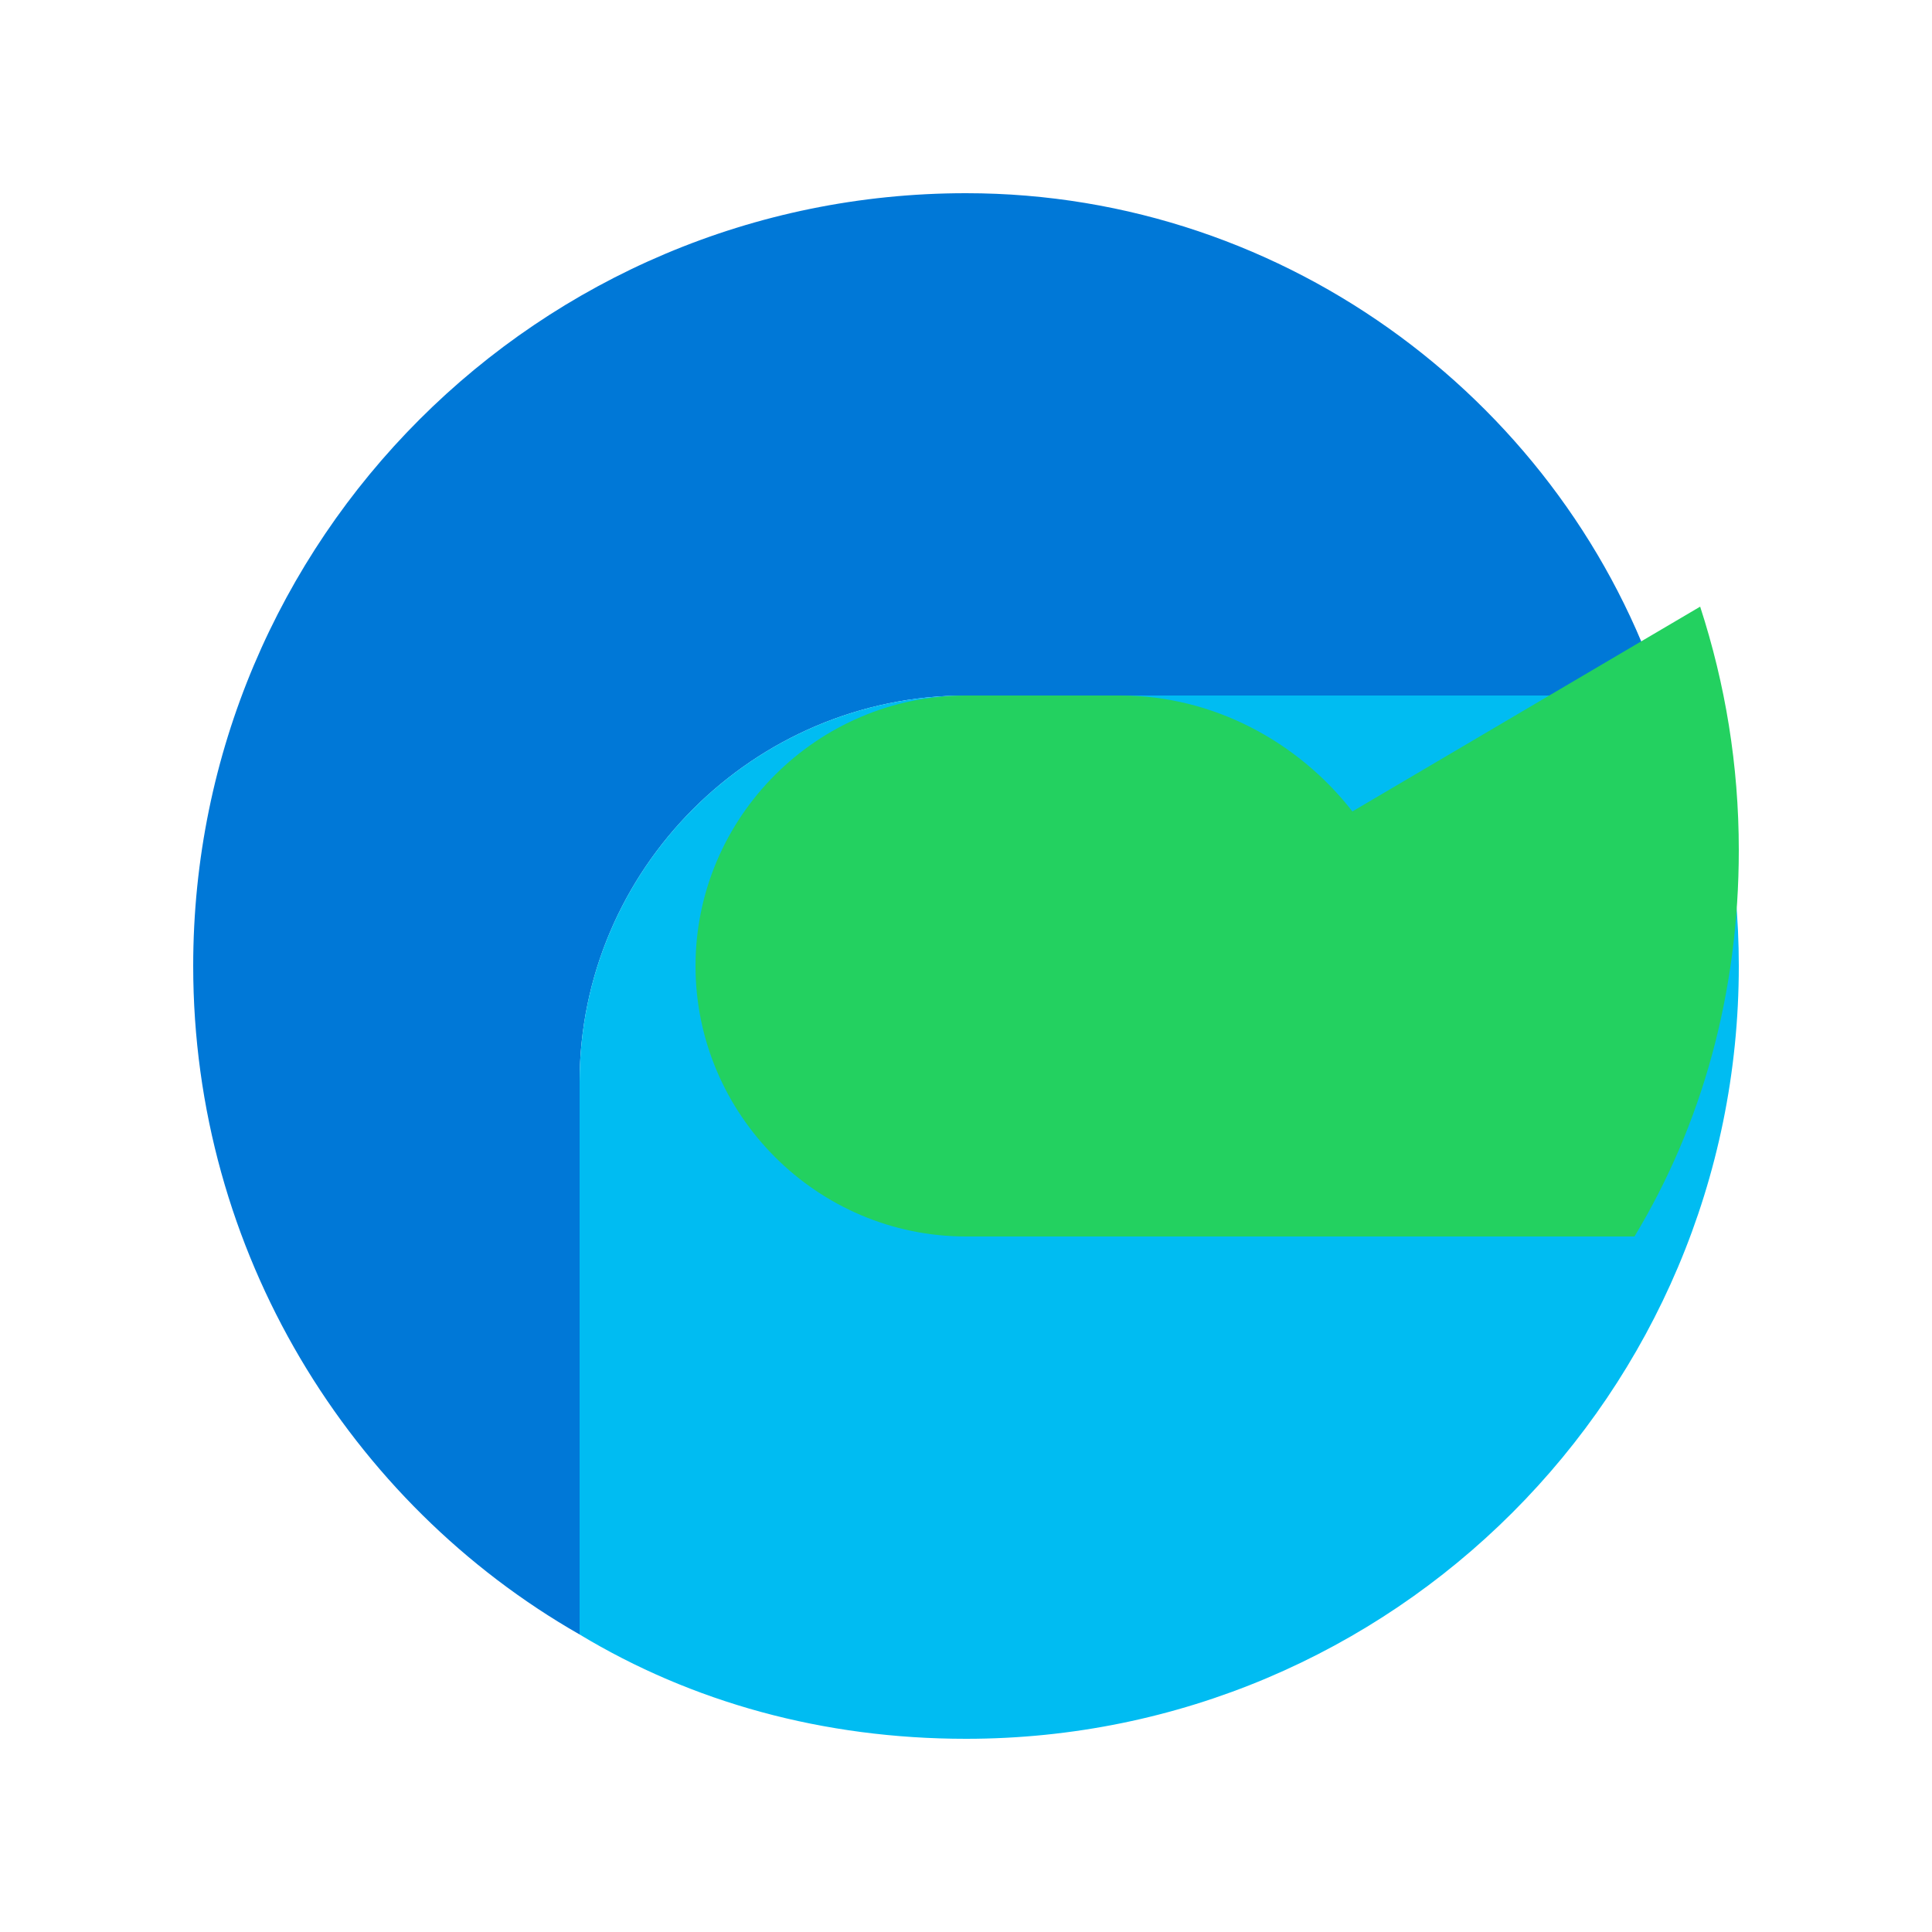
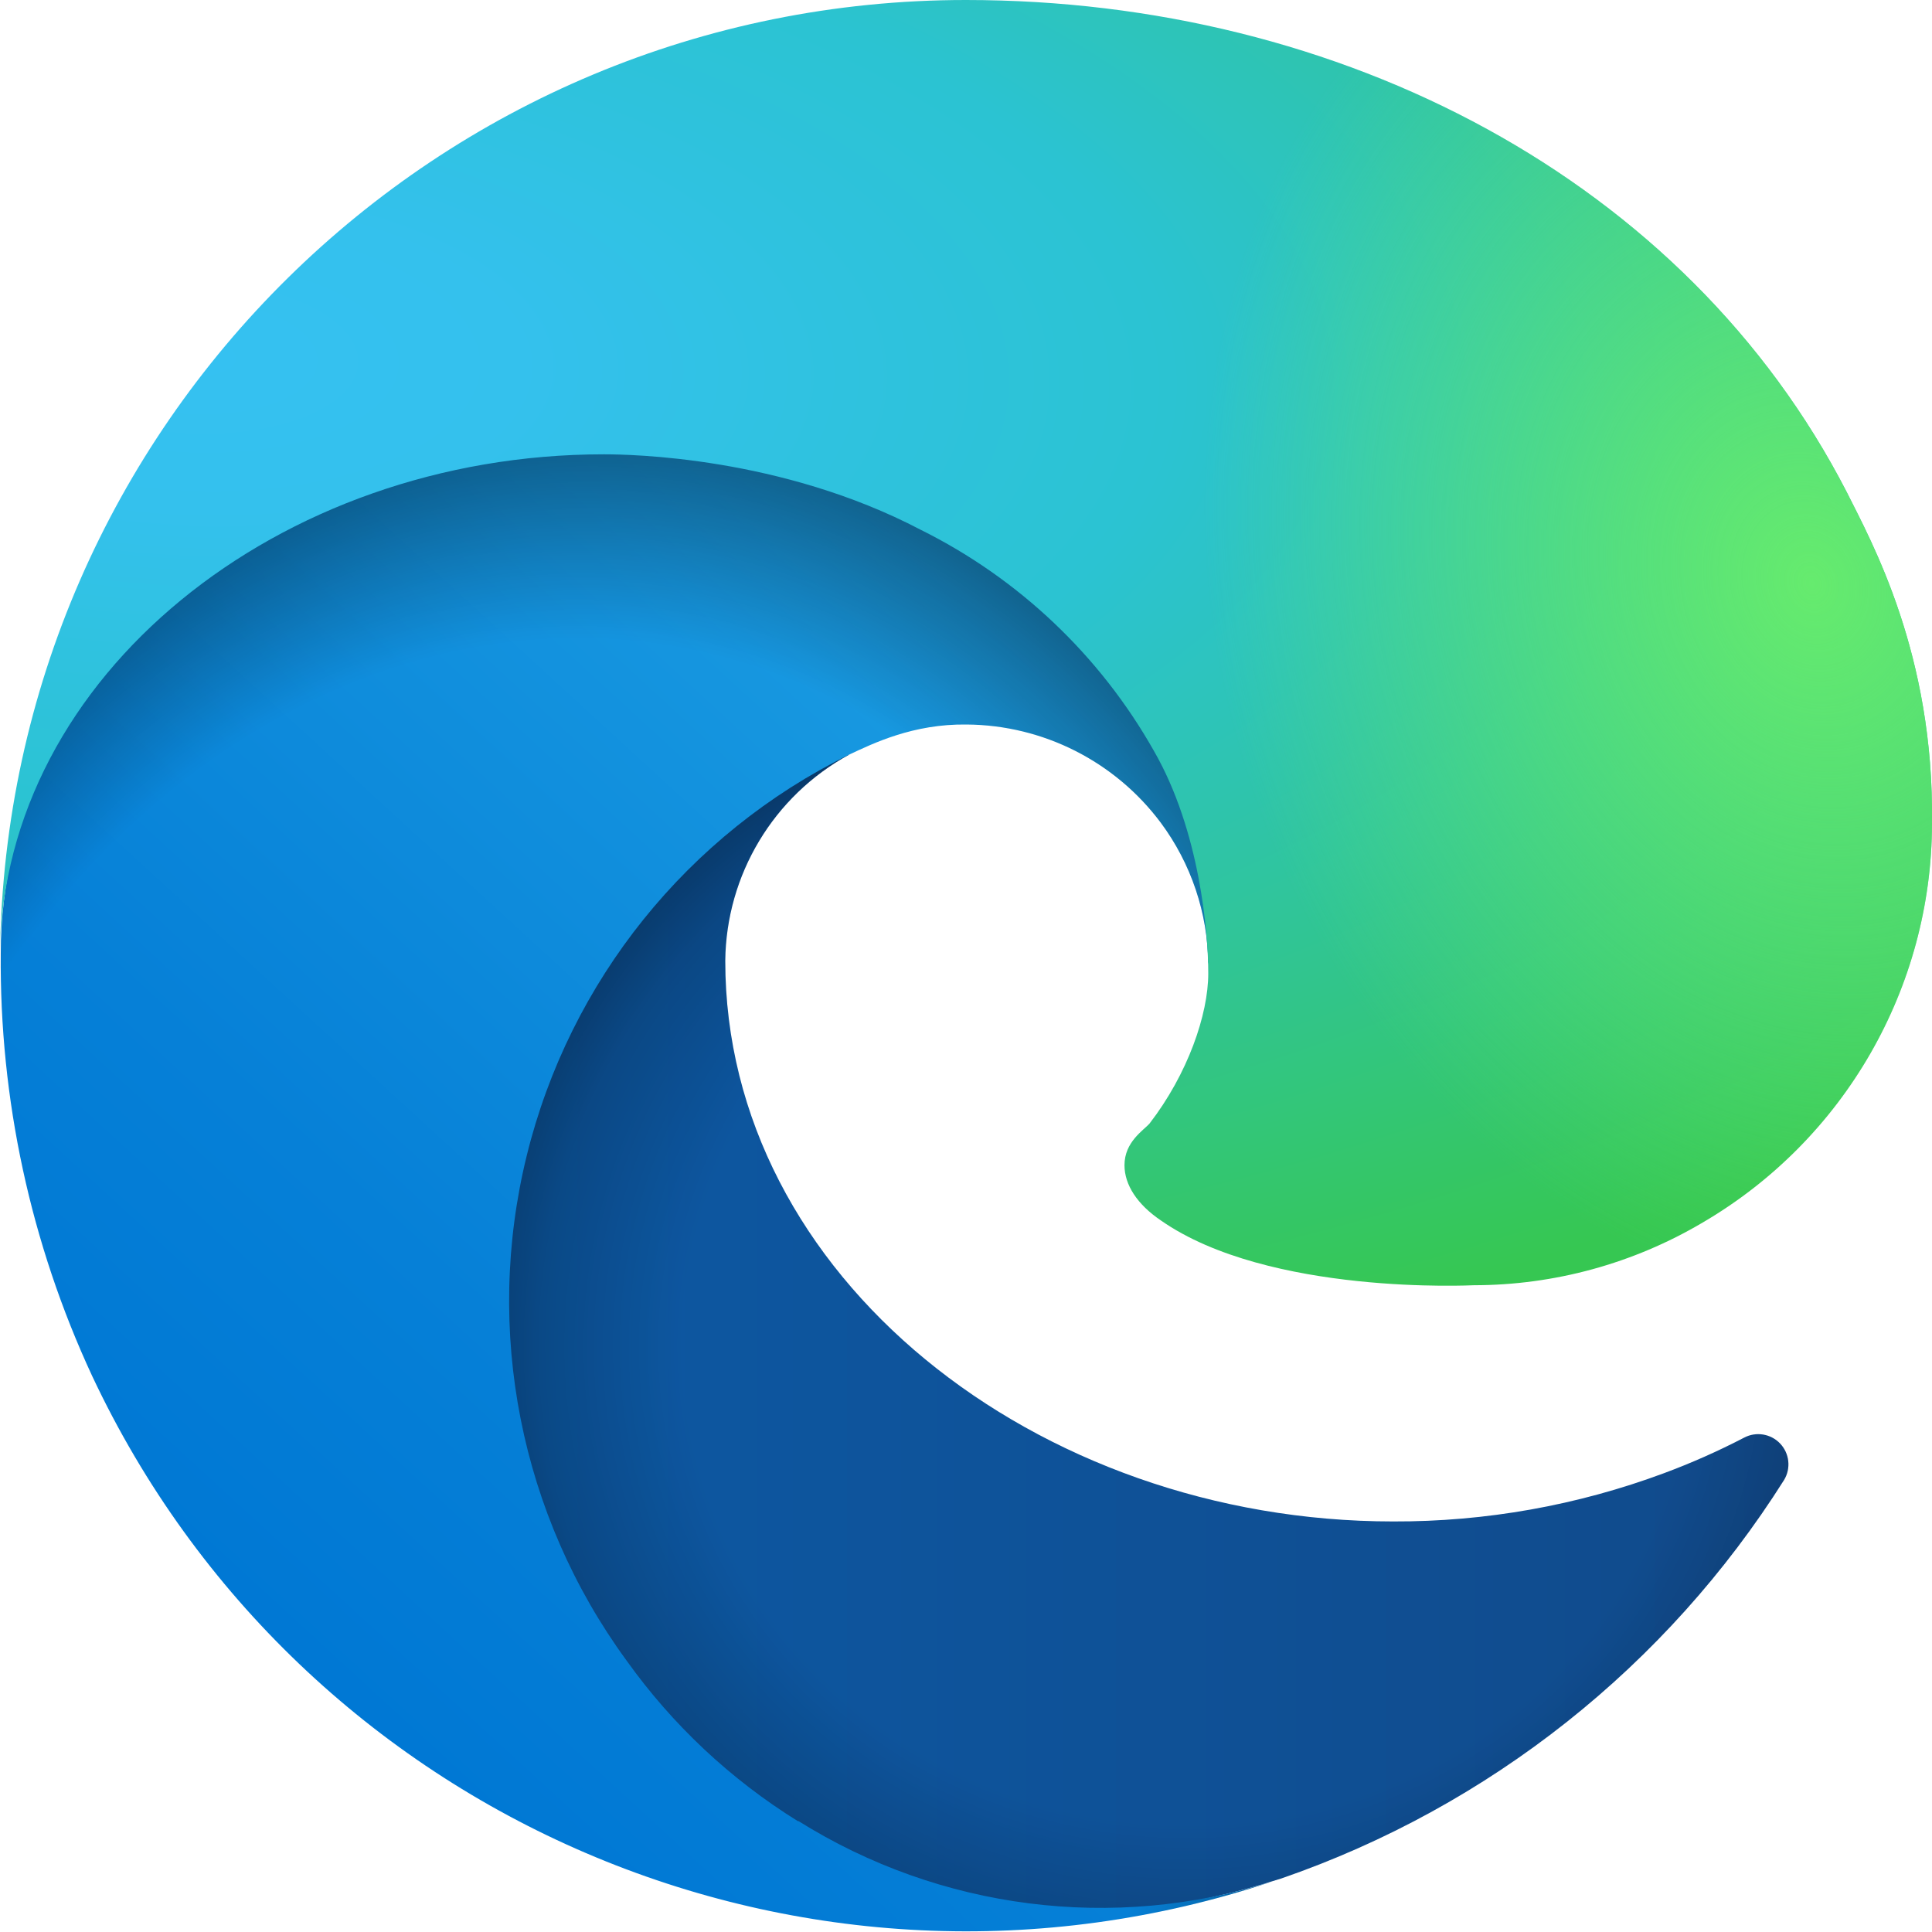
- <svg xmlns="http://www.w3.org/2000/svg" viewBox="0 0 100 100" width="100" height="100">
-   <path fill="#0078D7" d="M50 10C27.9 10 10 27.9 10 50c0 14.8 8.1 27.8 20 34.6V56c0-11 9-20 20-20h36C81.1 21.1 66.8 10 50 10z" />
-   <path fill="#00BCF2" d="M30 84.6C35.8 88.1 42.6 90 50 90c22.1 0 40-17.9 40-40 0-4.9-.9-9.6-2.5-14H50c-11 0-20 9-20 20v28.6z" />
-   <path fill="#23D160" d="M50 36c-7.7 0-14 6.3-14 14s6.3 14 14 14h34.6C88.1 58.2 90 51.4 90 44c0-4.4-.7-8.6-2-12.6L70 42c-2.8-3.6-7.2-6-12-6H50z" />
+ <svg xmlns="http://www.w3.org/2000/svg" viewBox="0 0 256 256">
+   <defs>
+     <radialGradient id="b" cx="161.8" cy="68.9" r="95.4" gradientTransform="matrix(1 0 0 -.95 0 248.8)" gradientUnits="userSpaceOnUse">
+       <stop offset=".7" stop-opacity="0" />
+       <stop offset=".9" stop-opacity=".5" />
+       <stop offset="1" />
+     </radialGradient>
+     <radialGradient id="d" cx="-340.3" cy="63" r="143.2" gradientTransform="matrix(.15 -.99 -.8 -.12 176.6 -125.4)" gradientUnits="userSpaceOnUse">
+       <stop offset=".8" stop-opacity="0" />
+       <stop offset=".9" stop-opacity=".5" />
+       <stop offset="1" />
+     </radialGradient>
+     <radialGradient id="e" cx="113.4" cy="570.2" r="202.4" gradientTransform="matrix(-.04 1 2.13 .08 -1179.5 -106.7)" gradientUnits="userSpaceOnUse">
+       <stop offset="0" stop-color="#35c1f1" />
+       <stop offset=".1" stop-color="#34c1ed" />
+       <stop offset=".2" stop-color="#2fc2df" />
+       <stop offset=".3" stop-color="#2bc3d2" />
+       <stop offset=".7" stop-color="#36c752" />
+     </radialGradient>
+     <radialGradient id="f" cx="376.5" cy="568" r="97.3" gradientTransform="matrix(.28 .96 .78 -.23 -303.8 -148.5)" gradientUnits="userSpaceOnUse">
+       <stop offset="0" stop-color="#66eb6e" />
+       <stop offset="1" stop-color="#66eb6e" stop-opacity="0" />
+     </radialGradient>
+     <linearGradient id="a" x1="63.3" y1="84" x2="241.7" y2="84" gradientTransform="matrix(1 0 0 -1 0 266)" gradientUnits="userSpaceOnUse">
+       <stop offset="0" stop-color="#0c59a4" />
+       <stop offset="1" stop-color="#114a8b" />
+     </linearGradient>
+     <linearGradient id="c" x1="157.3" y1="161.4" x2="46" y2="40.1" gradientTransform="matrix(1 0 0 -1 0 266)" gradientUnits="userSpaceOnUse">
+       <stop offset="0" stop-color="#1b9de2" />
+       <stop offset=".2" stop-color="#1595df" />
+       <stop offset=".7" stop-color="#0680d7" />
+       <stop offset="1" stop-color="#0078d4" />
+     </linearGradient>
+   </defs>
+   <path d="M235.7 195.5a93.7 93.7 0 0 1-10.6 4.7 101.9 101.9 0 0 1-35.9 6.4c-47.3 0-88.5-32.5-88.5-74.3a31.5 31.5 0 0 1 16.4-27.3c-42.8 1.8-53.8 46.4-53.8 72.5 0 74 68.1 81.4 82.8 81.4 7.9 0 19.8-2.3 27-4.6l1.3-.4a128.3 128.3 0 0 0 66.6-52.8 4 4 0 0 0-5.3-5.6Z" transform="translate(-4.6 -5)" style="fill:url(#a)" />
+   <path d="M235.7 195.5a93.7 93.7 0 0 1-10.6 4.7 101.9 101.9 0 0 1-35.9 6.4c-47.3 0-88.5-32.5-88.5-74.3a31.5 31.5 0 0 1 16.4-27.3c-42.8 1.8-53.8 46.4-53.8 72.5 0 74 68.1 81.4 82.8 81.4 7.9 0 19.8-2.3 27-4.6l1.3-.4a128.3 128.3 0 0 0 66.6-52.8 4 4 0 0 0-5.3-5.6Z" transform="translate(-4.6 -5)" style="isolation:isolate;opacity:.35;fill:url(#b)" />
+   <path d="M110.3 246.3A79.2 79.2 0 0 1 87.6 225a80.7 80.7 0 0 1 29.5-120c3.2-1.5 8.5-4.1 15.6-4a32.4 32.4 0 0 1 25.7 13 31.9 31.9 0 0 1 6.3 18.7c0-.2 24.5-79.6-80-79.6-43.9 0-80 41.6-80 78.2a130.2 130.2 0 0 0 12.1 56 128 128 0 0 0 156.4 67 75.5 75.5 0 0 1-62.8-8Z" transform="translate(-4.6 -5)" style="fill:url(#c)" />
+   <path d="M110.3 246.3A79.2 79.2 0 0 1 87.6 225a80.7 80.7 0 0 1 29.5-120c3.2-1.5 8.5-4.1 15.6-4a32.4 32.4 0 0 1 25.7 13 31.9 31.9 0 0 1 6.3 18.7c0-.2 24.5-79.6-80-79.6-43.9 0-80 41.6-80 78.2a130.2 130.2 0 0 0 12.1 56 128 128 0 0 0 156.4 67 75.5 75.5 0 0 1-62.8-8Z" transform="translate(-4.6 -5)" style="opacity:.41;fill:url(#d);isolation:isolate" />
+   <path d="M157 153.8c-.9 1-3.4 2.5-3.4 5.6 0 2.6 1.7 5.2 4.8 7.3 14.3 10 41.4 8.6 41.5 8.6a59.6 59.6 0 0 0 30.3-8.3 61.4 61.4 0 0 0 30.4-52.9c.3-22.4-8-37.3-11.3-43.9C228 28.8 182.3 5 132.6 5a128 128 0 0 0-128 126.2c.5-36.5 36.8-66 80-66 3.5 0 23.5.3 42 10a72.6 72.6 0 0 1 30.9 29.3c6.1 10.6 7.2 24.1 7.2 29.5s-2.7 13.3-7.8 19.9Z" transform="translate(-4.6 -5)" style="fill:url(#e)" />
+   <path d="M157 153.8c-.9 1-3.4 2.5-3.4 5.6 0 2.6 1.7 5.2 4.8 7.3 14.3 10 41.4 8.6 41.5 8.6a59.6 59.6 0 0 0 30.3-8.3 61.4 61.4 0 0 0 30.4-52.9c.3-22.4-8-37.3-11.3-43.9C228 28.8 182.3 5 132.6 5a128 128 0 0 0-128 126.2c.5-36.5 36.8-66 80-66 3.5 0 23.5.3 42 10a72.6 72.6 0 0 1 30.9 29.3c6.1 10.6 7.2 24.1 7.2 29.5s-2.7 13.3-7.8 19.9Z" transform="translate(-4.6 -5)" style="fill:url(#f)" />
</svg>
